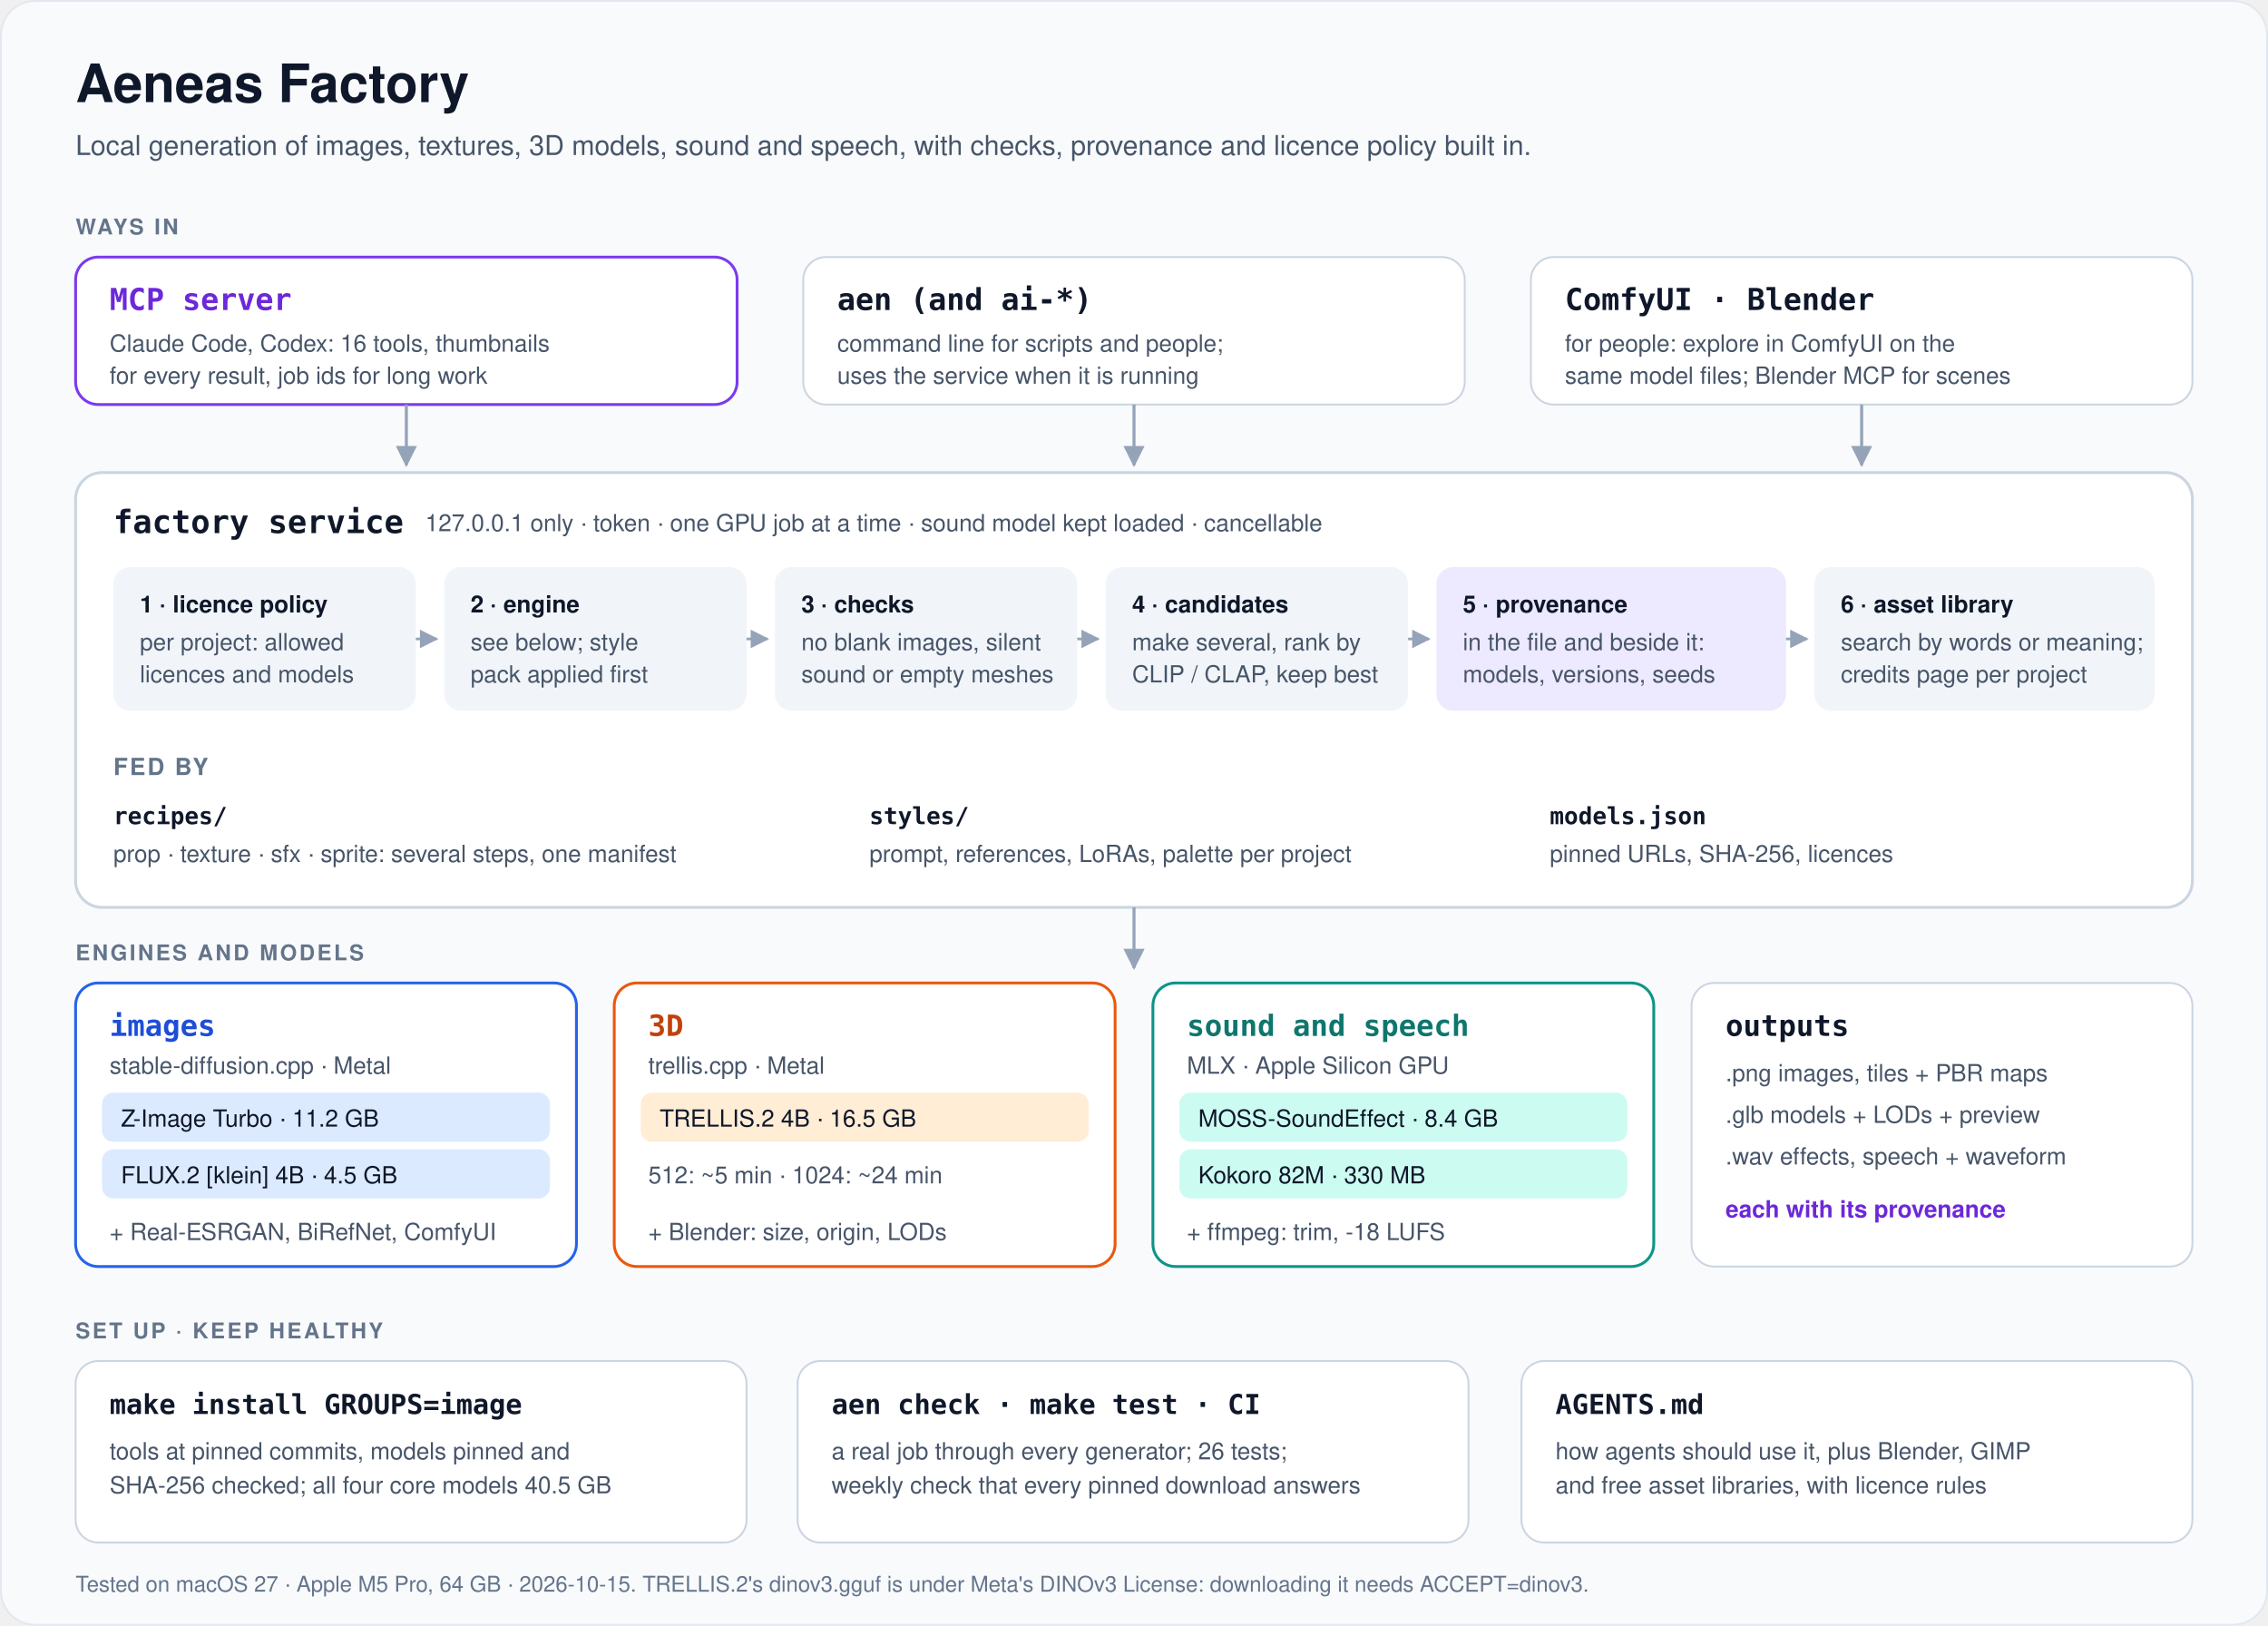
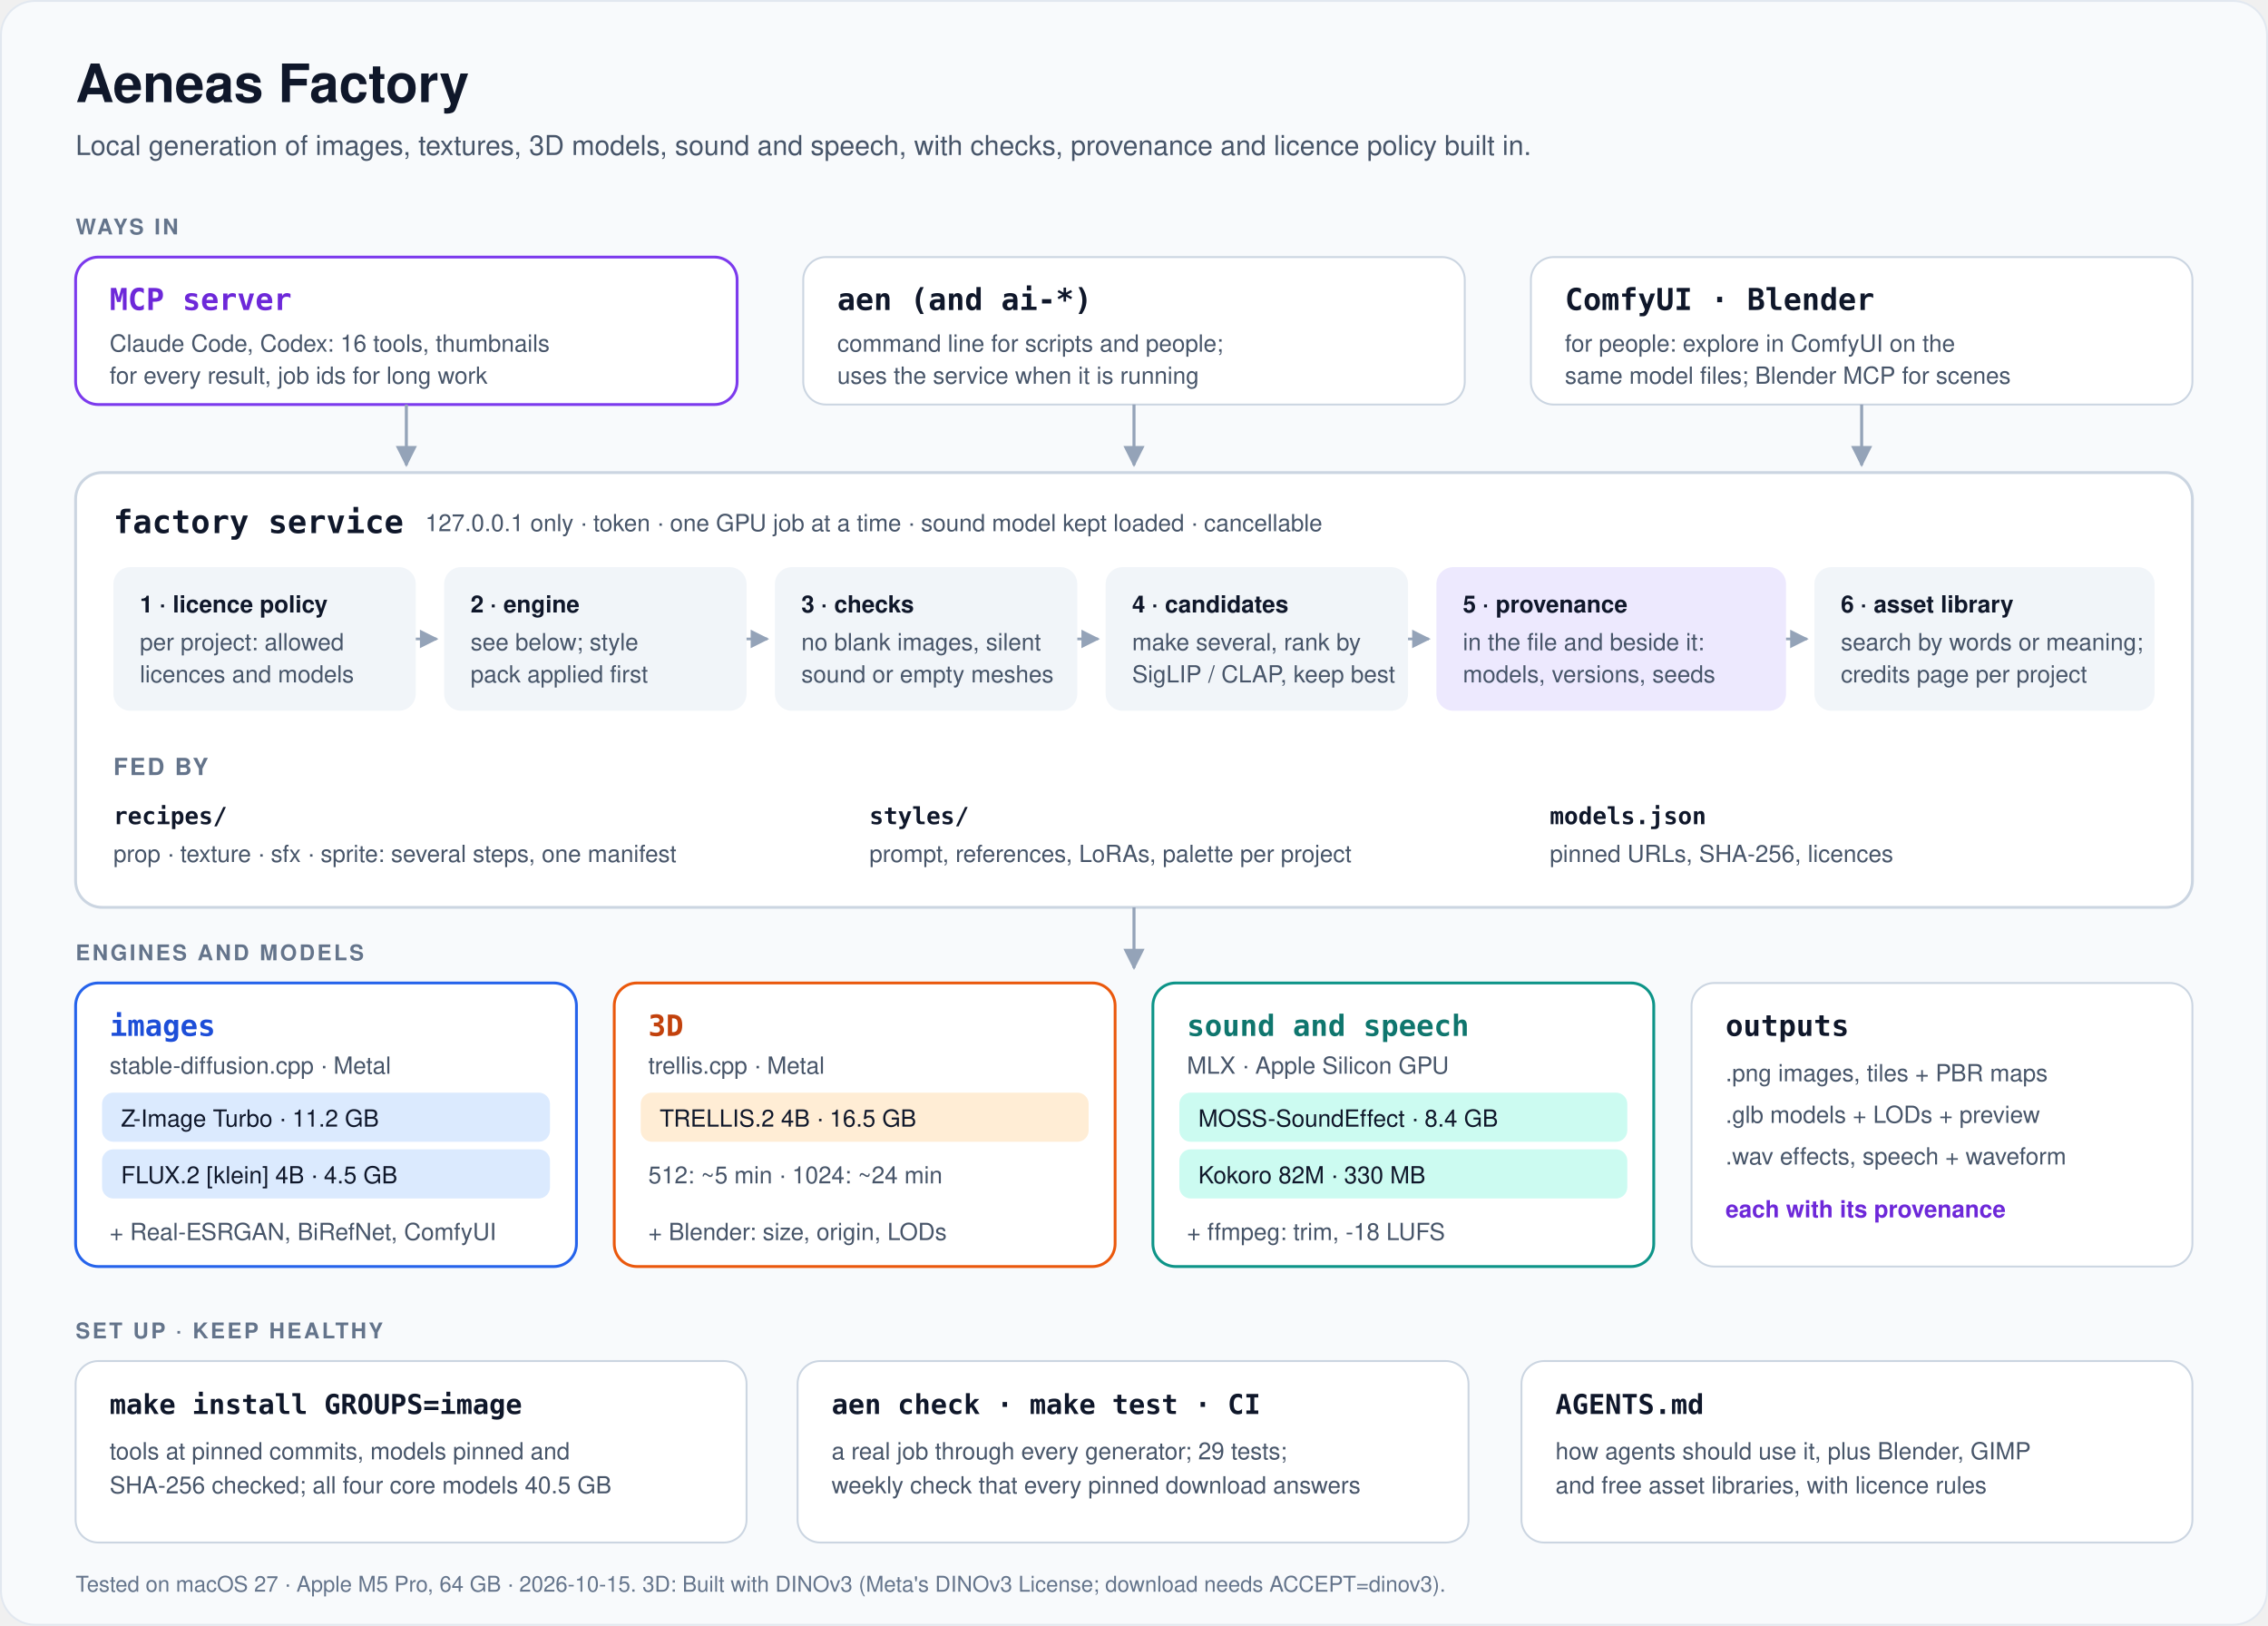
<svg xmlns="http://www.w3.org/2000/svg" viewBox="0 0 1200 860" width="1200" height="860" role="img" aria-labelledby="t d">
  <style>
    .card { fill: #f8fafc; stroke: #e2e8f0; }
    .box { fill: #ffffff; stroke: #cbd5e1; }
    .txt { fill: #0f172a; } .mut { fill: #475569; } .faint { fill: #64748b; }
    .line { stroke: #94a3b8; } .arrow { fill: #94a3b8; }
    .img { fill: #1d4ed8; } .img-s { stroke: #2563eb; } .img-t { fill: #dbeafe; }
    .geo { fill: #c2410c; } .geo-s { stroke: #ea580c; } .geo-t { fill: #ffedd5; }
    .snd { fill: #0f766e; } .snd-s { stroke: #0d9488; } .snd-t { fill: #ccfbf1; }
    .prv { fill: #6d28d9; } .prv-s { stroke: #7c3aed; } .prv-t { fill: #ede9fe; }
    .core-t { fill: #f1f5f9; }
    text { font-family: -apple-system, BlinkMacSystemFont, "Segoe UI", Helvetica, Arial, sans-serif; }
    .mono { font-family: ui-monospace, SFMono-Regular, Menlo, Consolas, monospace; }
    @media (prefers-color-scheme: dark) {
      .card { fill: #0d1117; stroke: #30363d; } .box { fill: #161b22; stroke: #30363d; }
      .txt { fill: #e6edf3; } .mut { fill: #9da7b3; } .faint { fill: #7d8590; }
      .line { stroke: #57606a; } .arrow { fill: #57606a; }
      .img { fill: #79b8ff; } .img-s { stroke: #58a6ff; } .img-t { fill: #0c2d6b; }
      .geo { fill: #ffa657; } .geo-s { stroke: #f0883e; } .geo-t { fill: #3d1e0a; }
      .snd { fill: #56d4c1; } .snd-s { stroke: #39c5b0; } .snd-t { fill: #06302b; }
      .prv { fill: #c4a7ff; } .prv-s { stroke: #a371f7; } .prv-t { fill: #271452; }
      .core-t { fill: #1c2128; }
    }
  </style>
  <defs>
    <marker id="a" viewBox="0 0 10 10" refX="9" refY="5" markerWidth="7" markerHeight="7" orient="auto-start-reverse">
      <path d="M0,0 L10,5 L0,10 z" class="arrow" />
    </marker>
  </defs>
  <rect class="card" x="0.5" y="0.5" width="1199" height="859" rx="18" />
  <text class="txt" x="40" y="54" font-size="28" font-weight="700">Aeneas Factory</text>
  <text class="mut" x="40" y="82" font-size="14.5">Local generation of images, textures, 3D models, sound and speech, with checks, provenance and licence policy built in.</text>
  <text class="faint" x="40" y="124" font-size="11.5" font-weight="600" letter-spacing="1.2">WAYS IN</text>
  <g>
    <rect class="box prv-s" x="40" y="136" width="350" height="78" rx="12" stroke-width="1.5" />
    <text class="prv mono" x="58" y="164" font-size="16" font-weight="700">MCP server</text>
    <text class="mut" x="58" y="186" font-size="12.5">Claude Code, Codex: 16 tools, thumbnails</text>
    <text class="mut" x="58" y="203" font-size="12.5">for every result, job ids for long work</text>
    <rect class="box" x="425" y="136" width="350" height="78" rx="12" />
    <text class="txt mono" x="443" y="164" font-size="16" font-weight="700">aen  (and ai-*)</text>
    <text class="mut" x="443" y="186" font-size="12.5">command line for scripts and people;</text>
    <text class="mut" x="443" y="203" font-size="12.5">uses the service when it is running</text>
    <rect class="box" x="810" y="136" width="350" height="78" rx="12" />
    <text class="txt mono" x="828" y="164" font-size="16" font-weight="700">ComfyUI · Blender</text>
    <text class="mut" x="828" y="186" font-size="12.5">for people: explore in ComfyUI on the</text>
    <text class="mut" x="828" y="203" font-size="12.5">same model files; Blender MCP for scenes</text>
  </g>
  <g class="line" stroke-width="1.6" fill="none" marker-end="url(#a)">
    <path d="M215,214 V246" />
    <path d="M600,214 V246" />
    <path d="M985,214 V246" />
  </g>
  <rect class="box" x="40" y="250" width="1120" height="230" rx="14" stroke-width="1.5" />
  <text class="txt mono" x="60" y="282" font-size="17" font-weight="700">factory service</text>
  <text class="mut" x="225" y="281" font-size="12.5">127.0.0.1 only · token · one GPU job at a time · sound model kept loaded · cancellable</text>
  <g font-size="12.5">
    <rect class="core-t" x="60" y="300" width="160" height="76" rx="9" />
    <text class="txt" x="74" y="324" font-weight="650">1 · licence policy</text>
    <text class="mut" x="74" y="344">per project: allowed</text>
    <text class="mut" x="74" y="361">licences and models</text>
    <rect class="core-t" x="235" y="300" width="160" height="76" rx="9" />
    <text class="txt" x="249" y="324" font-weight="650">2 · engine</text>
    <text class="mut" x="249" y="344">see below; style</text>
    <text class="mut" x="249" y="361">pack applied first</text>
    <rect class="core-t" x="410" y="300" width="160" height="76" rx="9" />
    <text class="txt" x="424" y="324" font-weight="650">3 · checks</text>
    <text class="mut" x="424" y="344">no blank images, silent</text>
    <text class="mut" x="424" y="361">sound or empty meshes</text>
    <rect class="core-t" x="585" y="300" width="160" height="76" rx="9" />
    <text class="txt" x="599" y="324" font-weight="650">4 · candidates</text>
    <text class="mut" x="599" y="344">make several, rank by</text>
-     <text class="mut" x="599" y="361">CLIP / CLAP, keep best</text>
+     <text class="mut" x="599" y="361">SigLIP / CLAP, keep best</text>
    <rect class="prv-t" x="760" y="300" width="185" height="76" rx="9" />
    <text class="txt" x="774" y="324" font-weight="650">5 · provenance</text>
    <text class="mut" x="774" y="344">in the file and beside it:</text>
    <text class="mut" x="774" y="361">models, versions, seeds</text>
    <rect class="core-t" x="960" y="300" width="180" height="76" rx="9" />
    <text class="txt" x="974" y="324" font-weight="650">6 · asset library</text>
    <text class="mut" x="974" y="344">search by words or meaning;</text>
    <text class="mut" x="974" y="361">credits page per project</text>
  </g>
  <g class="line" stroke-width="1.4" fill="none" marker-end="url(#a)">
    <path d="M220,338 H231" />
    <path d="M395,338 H406" />
    <path d="M570,338 H581" />
    <path d="M745,338 H756" />
    <path d="M945,338 H956" />
  </g>
  <g font-size="12.5">
    <text class="faint" x="60" y="410" font-weight="600" letter-spacing="1">FED BY</text>
    <text class="txt mono" x="60" y="436" font-weight="700">recipes/</text>
    <text class="mut" x="60" y="456">prop · texture · sfx · sprite: several steps, one manifest</text>
    <text class="txt mono" x="460" y="436" font-weight="700">styles/</text>
    <text class="mut" x="460" y="456">prompt, references, LoRAs, palette per project</text>
    <text class="txt mono" x="820" y="436" font-weight="700">models.json</text>
    <text class="mut" x="820" y="456">pinned URLs, SHA-256, licences</text>
  </g>
  <g class="line" stroke-width="1.6" fill="none" marker-end="url(#a)">
    <path d="M600,480 V512" />
  </g>
  <text class="faint" x="40" y="508" font-size="11.5" font-weight="600" letter-spacing="1.2">ENGINES AND MODELS</text>
  <g font-size="12.5">
    <rect class="box img-s" x="40" y="520" width="265" height="150" rx="12" stroke-width="1.5" />
    <text class="img mono" x="58" y="548" font-size="15.5" font-weight="700">images</text>
    <text class="mut" x="58" y="568">stable-diffusion.cpp · Metal</text>
    <rect class="img-t" x="54" y="578" width="237" height="26" rx="6" />
    <text class="txt" x="64" y="596">Z-Image Turbo · 11.2 GB</text>
    <rect class="img-t" x="54" y="608" width="237" height="26" rx="6" />
    <text class="txt" x="64" y="626">FLUX.2 [klein] 4B · 4.5 GB</text>
    <text class="mut" x="58" y="656">+ Real-ESRGAN, BiRefNet, ComfyUI</text>
    <rect class="box geo-s" x="325" y="520" width="265" height="150" rx="12" stroke-width="1.5" />
    <text class="geo mono" x="343" y="548" font-size="15.5" font-weight="700">3D</text>
    <text class="mut" x="343" y="568">trellis.cpp · Metal</text>
    <rect class="geo-t" x="339" y="578" width="237" height="26" rx="6" />
    <text class="txt" x="349" y="596">TRELLIS.2 4B · 16.5 GB</text>
    <text class="mut" x="343" y="626">512: ~5 min · 1024: ~24 min</text>
    <text class="mut" x="343" y="656">+ Blender: size, origin, LODs</text>
    <rect class="box snd-s" x="610" y="520" width="265" height="150" rx="12" stroke-width="1.5" />
    <text class="snd mono" x="628" y="548" font-size="15.5" font-weight="700">sound and speech</text>
    <text class="mut" x="628" y="568">MLX · Apple Silicon GPU</text>
    <rect class="snd-t" x="624" y="578" width="237" height="26" rx="6" />
    <text class="txt" x="634" y="596">MOSS-SoundEffect · 8.4 GB</text>
    <rect class="snd-t" x="624" y="608" width="237" height="26" rx="6" />
    <text class="txt" x="634" y="626">Kokoro 82M · 330 MB</text>
    <text class="mut" x="628" y="656">+ ffmpeg: trim, -18 LUFS</text>
    <rect class="box" x="895" y="520" width="265" height="150" rx="12" />
    <text class="txt mono" x="913" y="548" font-size="15.5" font-weight="700">outputs</text>
    <text class="mut" x="913" y="572">.png  images, tiles + PBR maps</text>
    <text class="mut" x="913" y="594">.glb  models + LODs + preview</text>
    <text class="mut" x="913" y="616">.wav  effects, speech + waveform</text>
    <text class="prv" x="913" y="644" font-weight="650">each with its provenance</text>
  </g>
  <text class="faint" x="40" y="708" font-size="11.5" font-weight="600" letter-spacing="1.2">SET UP · KEEP HEALTHY</text>
  <g font-size="12.5">
    <rect class="box" x="40" y="720" width="355" height="96" rx="12" />
    <text class="txt mono" x="58" y="748" font-size="14.5" font-weight="700">make install GROUPS=image</text>
    <text class="mut" x="58" y="772">tools at pinned commits, models pinned and</text>
    <text class="mut" x="58" y="790">SHA-256 checked; all four core models 40.5 GB</text>
    <rect class="box" x="422" y="720" width="355" height="96" rx="12" />
    <text class="txt mono" x="440" y="748" font-size="14.5" font-weight="700">aen check · make test · CI</text>
-     <text class="mut" x="440" y="772">a real job through every generator; 26 tests;</text>
+     <text class="mut" x="440" y="772">a real job through every generator; 29 tests;</text>
    <text class="mut" x="440" y="790">weekly check that every pinned download answers</text>
    <rect class="box" x="805" y="720" width="355" height="96" rx="12" />
    <text class="txt mono" x="823" y="748" font-size="14.5" font-weight="700">AGENTS.md</text>
    <text class="mut" x="823" y="772">how agents should use it, plus Blender, GIMP</text>
    <text class="mut" x="823" y="790">and free asset libraries, with licence rules</text>
  </g>
-   <text class="faint" x="40" y="842" font-size="11.5">Tested on macOS 27 · Apple M5 Pro, 64 GB · 2026-10-15. TRELLIS.2's dinov3.gguf is under Meta's DINOv3 License: downloading it needs ACCEPT=dinov3.</text>
+   <text class="faint" x="40" y="842" font-size="11.5">Tested on macOS 27 · Apple M5 Pro, 64 GB · 2026-10-15. 3D: Built with DINOv3 (Meta's DINOv3 License; download needs ACCEPT=dinov3).</text>
</svg>
